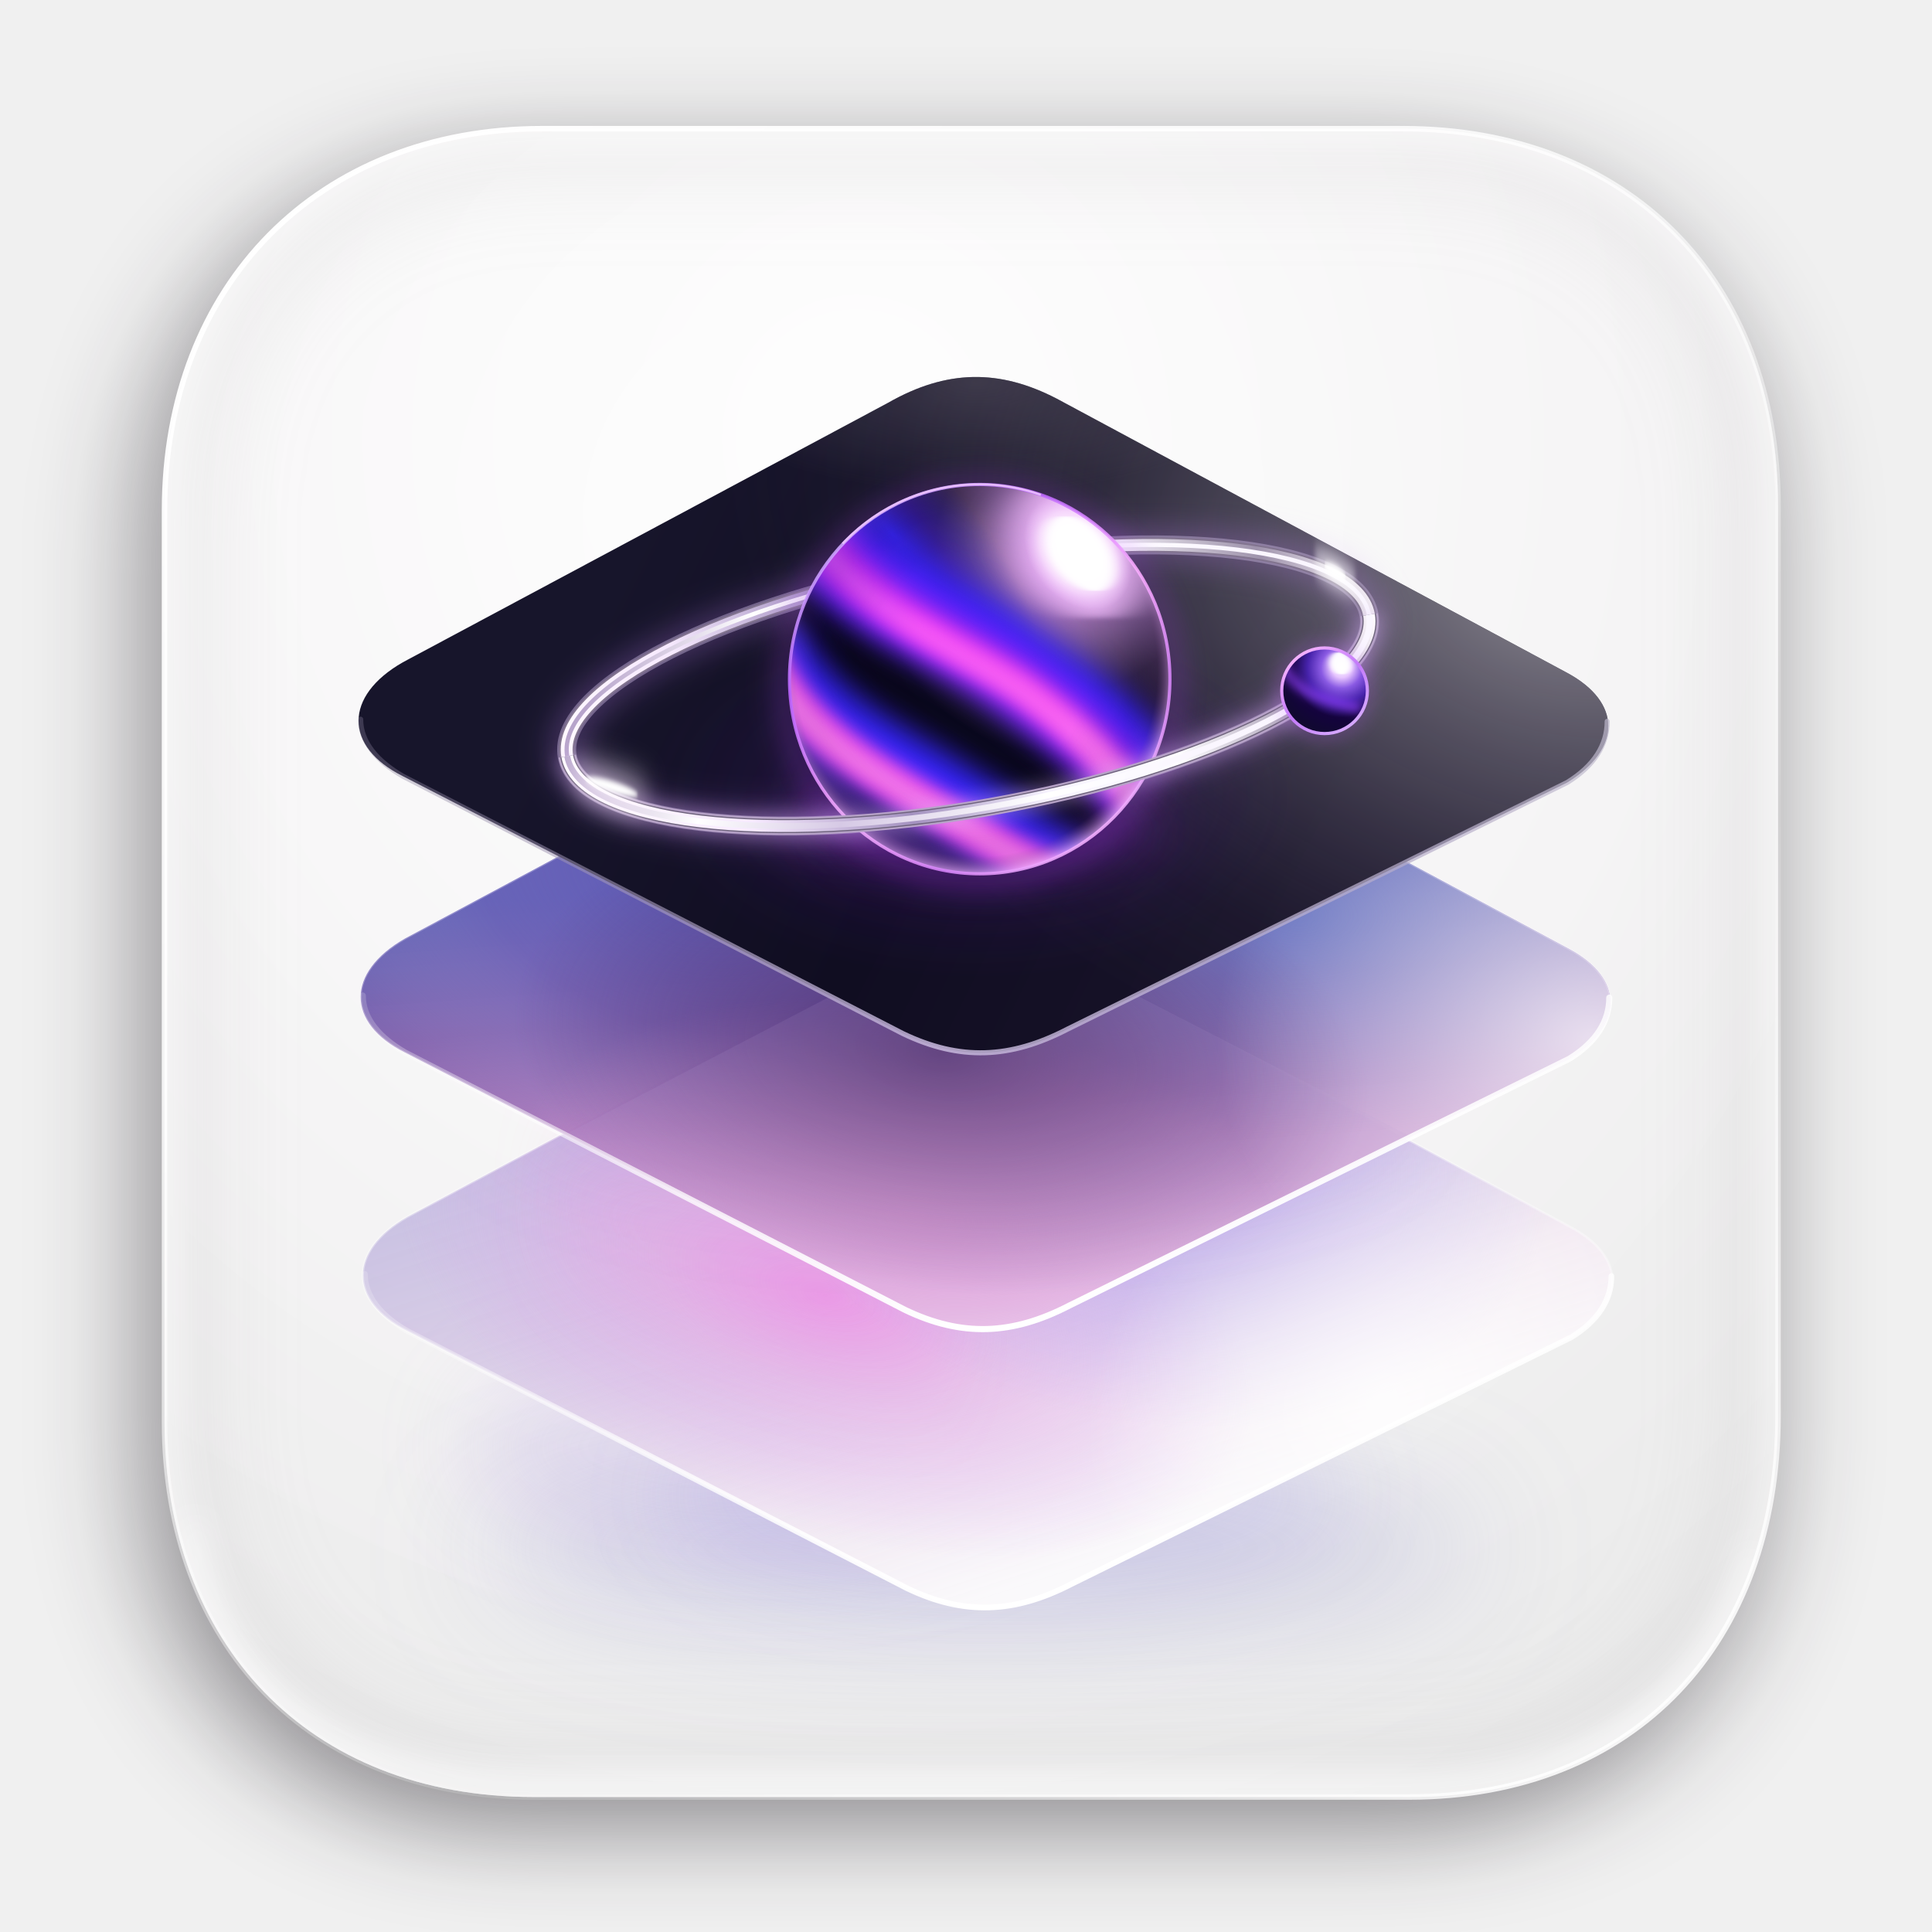
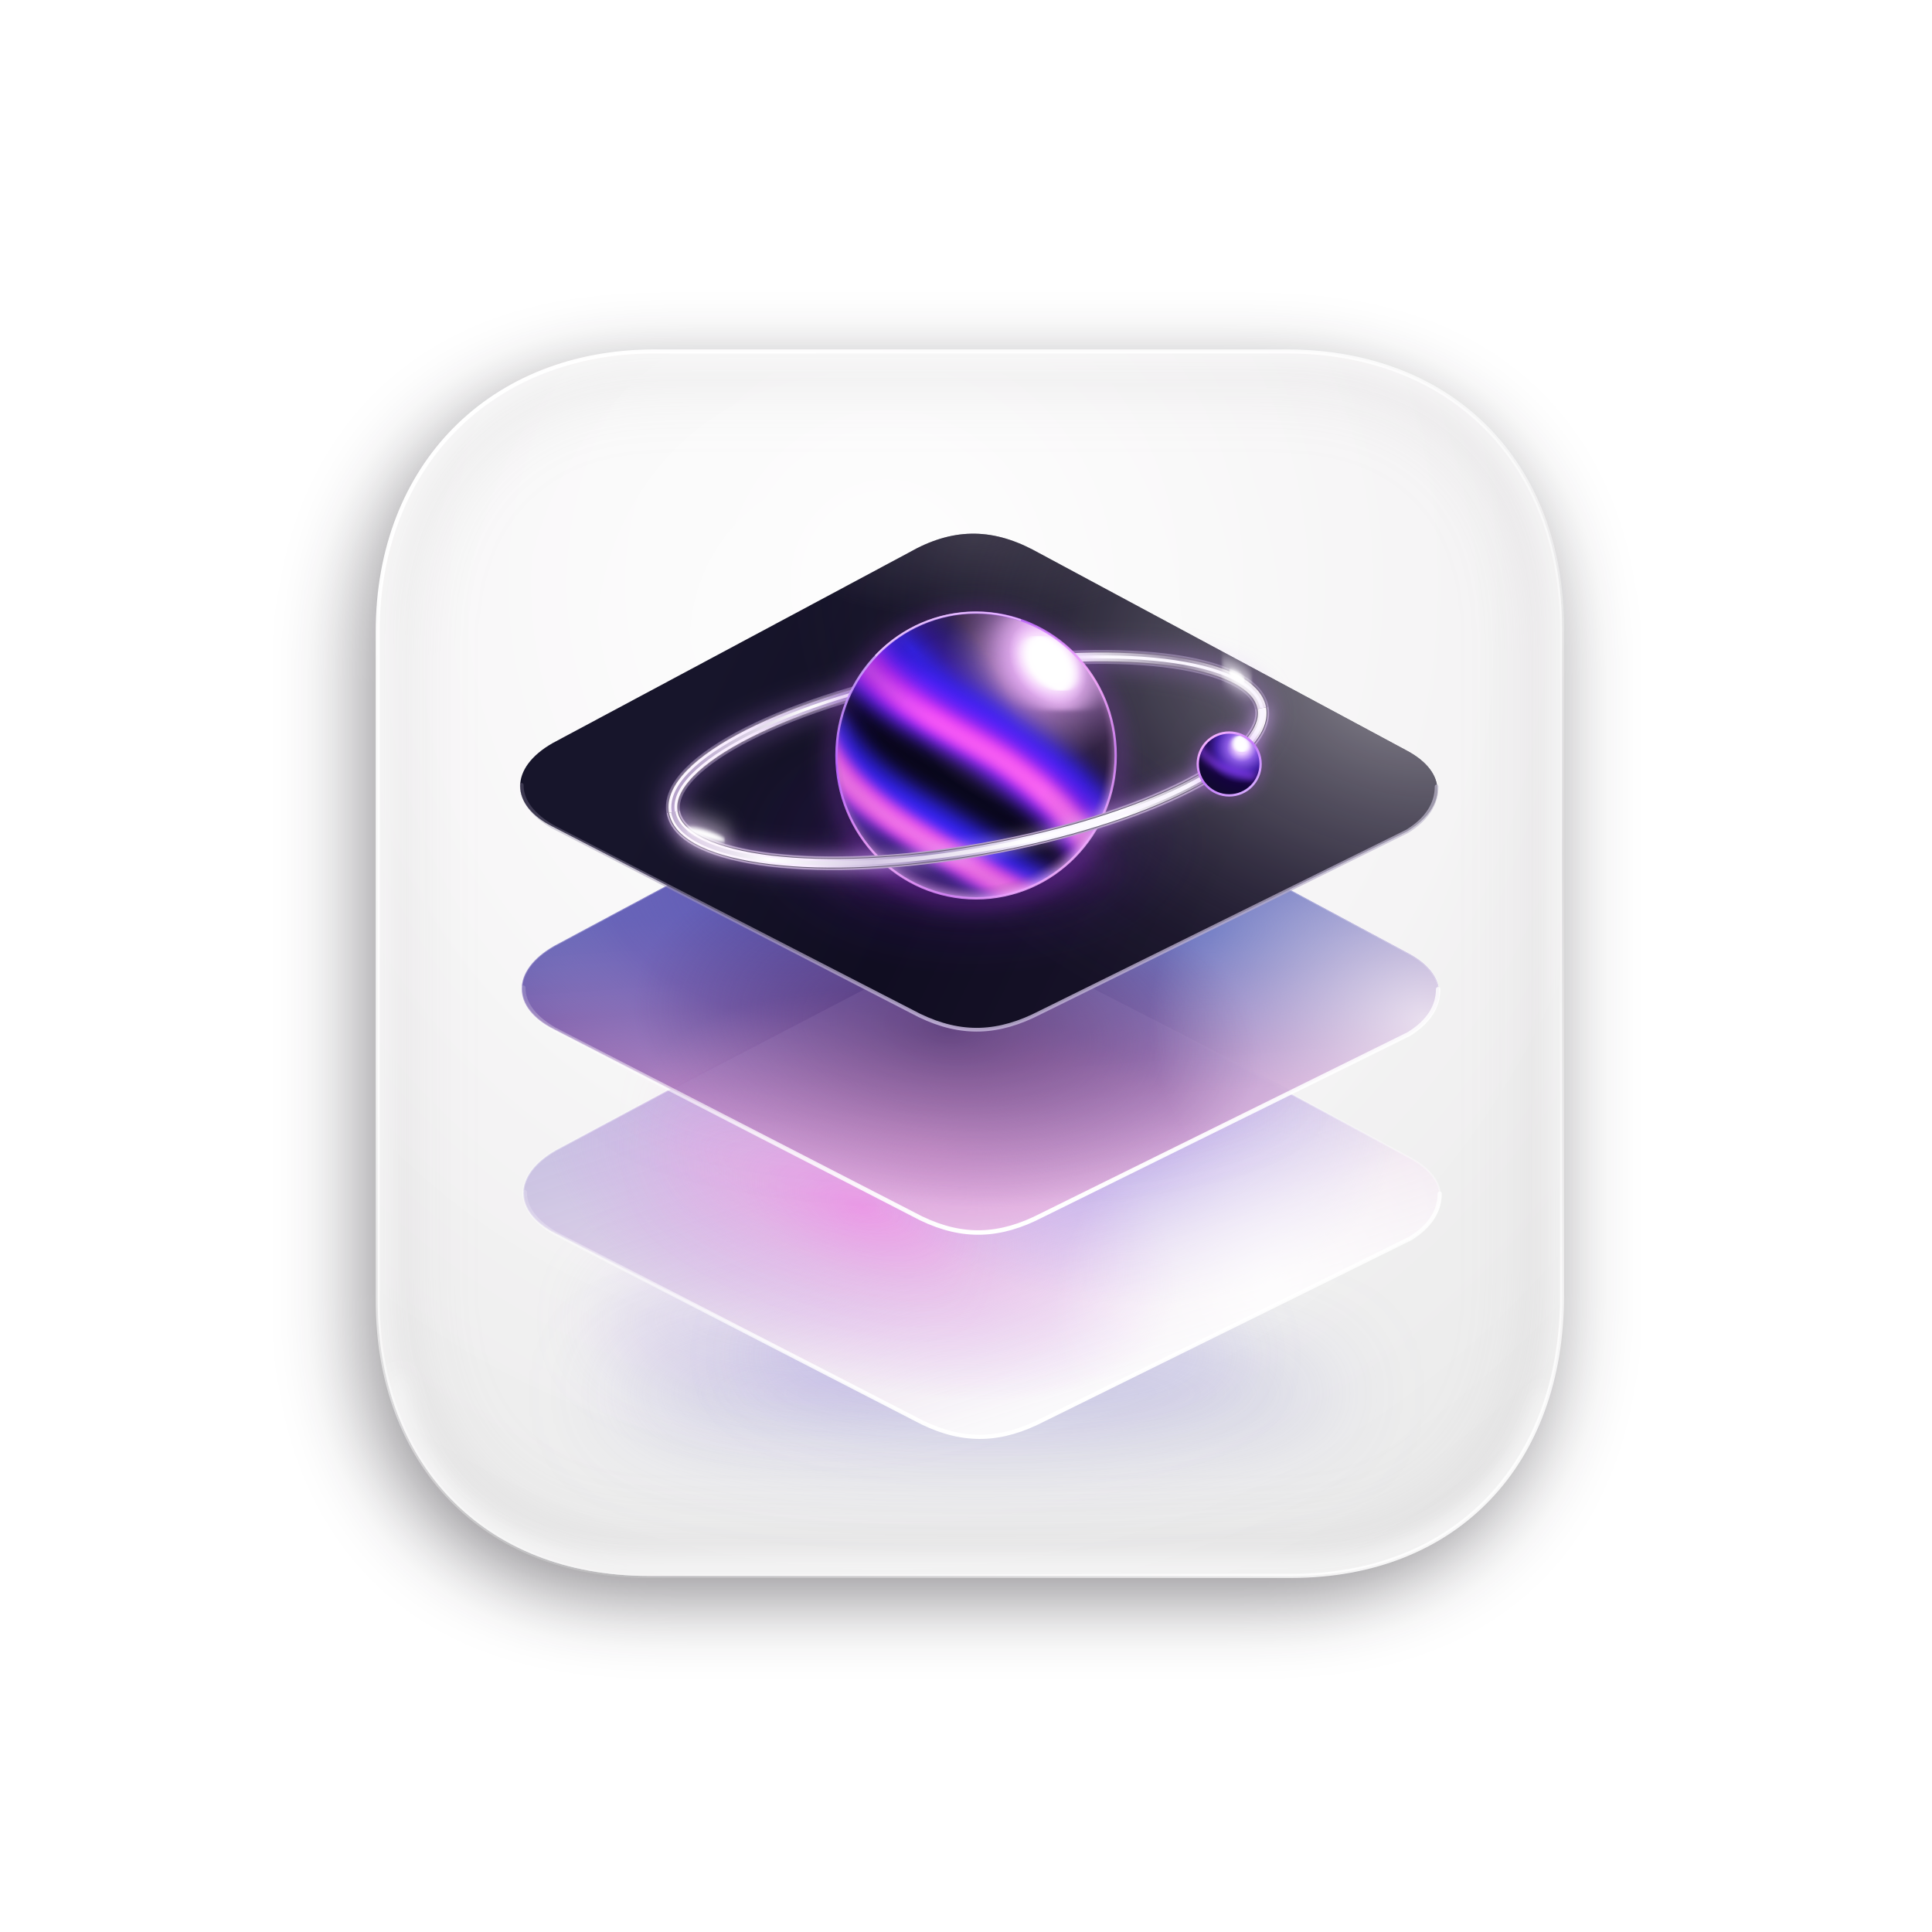
- <svg xmlns="http://www.w3.org/2000/svg" xmlns:xlink="http://www.w3.org/1999/xlink" width="1248" height="1248" viewBox="166 166 916 916" fill="none" role="img" aria-labelledby="icon-title icon-desc">
+ <svg xmlns="http://www.w3.org/2000/svg" xmlns:xlink="http://www.w3.org/1999/xlink" width="1248" height="1248" viewBox="0 0 1248 1248" fill="none" role="img" aria-labelledby="icon-title icon-desc">
  <defs>
    <path id="tile-outline" d="M 423 227 H 831 C 938 227 1009 299 1009 406 V 837 C 1009 945 941 1018 834 1018 H 419 C 312 1018 244 945 244 840 V 408 C 244 301 317 227 423 227 Z" />
    <path id="layer-outline" d="M 587 357 C 615 341 640 341 667 355 L 909 485 C 935 499 935 521 909 537 L 672 654 C 645 668 621 669 594 656 L 357 534 C 329 520 329 496 357 480 Z" />
    <path id="layer-front" d="M 337 507 C 337 518 345 527 357 534 L 594 656 C 621 669 645 668 672 654 L 909 537 C 922 529 928 519 928 508" />
    <clipPath id="tile-clip">
      <use xlink:href="#tile-outline" />
    </clipPath>
    <clipPath id="layer-clip">
      <use xlink:href="#layer-outline" />
    </clipPath>
    <clipPath id="planet-clip">
      <ellipse cx="630.5" cy="488" rx="90.2" ry="92.3" />
    </clipPath>
    <clipPath id="moon-clip">
      <circle cx="794" cy="493.5" r="20.3" />
    </clipPath>
    <filter id="blur-1" x="-80%" y="-80%" width="260%" height="260%" color-interpolation-filters="sRGB">
      <feGaussianBlur stdDeviation="1" />
    </filter>
    <filter id="blur-2" x="-80%" y="-80%" width="260%" height="260%" color-interpolation-filters="sRGB">
      <feGaussianBlur stdDeviation="2" />
    </filter>
    <filter id="blur-4" x="-80%" y="-80%" width="260%" height="260%" color-interpolation-filters="sRGB">
      <feGaussianBlur stdDeviation="4" />
    </filter>
    <filter id="blur-7" x="-80%" y="-80%" width="260%" height="260%" color-interpolation-filters="sRGB">
      <feGaussianBlur stdDeviation="7" />
    </filter>
    <filter id="blur-12" x="-100%" y="-100%" width="300%" height="300%" color-interpolation-filters="sRGB">
      <feGaussianBlur stdDeviation="12" />
    </filter>
    <filter id="blur-22" x="-100%" y="-100%" width="300%" height="300%" color-interpolation-filters="sRGB">
      <feGaussianBlur stdDeviation="22" />
    </filter>
    <filter id="blur-30" x="-100%" y="-150%" width="300%" height="400%" color-interpolation-filters="sRGB">
      <feGaussianBlur stdDeviation="30" />
    </filter>
    <filter id="tile-shadow" x="-20%" y="-15%" width="140%" height="150%" color-interpolation-filters="sRGB">
      <feGaussianBlur in="SourceAlpha" stdDeviation="27 24" result="shadow-blur" />
      <feOffset in="shadow-blur" dx="-8" dy="14" result="offset-shadow" />
      <feFlood flood-color="#16121a" flood-opacity="0.47" />
      <feComposite in2="offset-shadow" operator="in" />
    </filter>
    <radialGradient id="tile-surface" cx="0.43" cy="0.2" r="0.9" gradientTransform="translate(0 -.02) scale(1 1.04)">
      <stop stop-color="#fcfcfc" />
      <stop offset=".55" stop-color="#f3f2f3" />
      <stop offset=".85" stop-color="#ededed" />
      <stop offset="1" stop-color="#e8e8e8" />
    </radialGradient>
    <linearGradient id="tile-bevel" x1="300" y1="238" x2="890" y2="1010" gradientUnits="userSpaceOnUse">
      <stop stop-color="#ffffff" />
      <stop offset=".33" stop-color="#ffffff" stop-opacity=".85" />
      <stop offset=".7" stop-color="#ffffff" stop-opacity=".13" />
      <stop offset="1" stop-color="#ffffff" stop-opacity=".86" />
    </linearGradient>
    <radialGradient id="tile-soft-light" cx=".4" cy=".24" r=".7">
      <stop stop-color="#ffffff" stop-opacity=".52" />
      <stop offset="1" stop-color="#ffffff" stop-opacity="0" />
    </radialGradient>
    <linearGradient id="bottom-surface" x1="556" y1="360" x2="652" y2="655" gradientUnits="userSpaceOnUse">
      <stop stop-color="#afabd9" stop-opacity=".75" />
      <stop offset=".40" stop-color="#d2c3e3" stop-opacity=".81" />
      <stop offset=".75" stop-color="#f3e9f2" stop-opacity=".90" />
      <stop offset="1" stop-color="#fcfbfc" stop-opacity=".96" />
    </linearGradient>
    <radialGradient id="bottom-magenta" cx="0" cy="0" r="1" gradientUnits="userSpaceOnUse" gradientTransform="translate(555 517) rotate(19) scale(213 110)">
      <stop stop-color="#ec7de4" stop-opacity=".64" />
      <stop offset=".4" stop-color="#e29be4" stop-opacity=".43" />
      <stop offset="1" stop-color="#d291ef" stop-opacity="0" />
    </radialGradient>
    <radialGradient id="bottom-violet" cx="0" cy="0" r="1" gradientUnits="userSpaceOnUse" gradientTransform="translate(709 448) rotate(10) scale(193 130)">
      <stop stop-color="#9e82e6" stop-opacity=".72" />
      <stop offset="1" stop-color="#aca0ee" stop-opacity="0" />
    </radialGradient>
    <radialGradient id="bottom-white" cx="0" cy="0" r="1" gradientUnits="userSpaceOnUse" gradientTransform="translate(819 567) rotate(-28) scale(145 123)">
      <stop stop-color="#ffffff" stop-opacity=".75" />
      <stop offset="1" stop-color="#ffffff" stop-opacity="0" />
    </radialGradient>
    <linearGradient id="middle-surface" x1="620" y1="447" x2="636" y2="666" gradientUnits="userSpaceOnUse">
      <stop stop-color="#565db2" stop-opacity=".97" />
      <stop offset=".28" stop-color="#8061ad" stop-opacity=".96" />
      <stop offset=".5" stop-color="#a978bb" stop-opacity=".96" />
      <stop offset=".75" stop-color="#d4a5d7" stop-opacity=".95" />
      <stop offset="1" stop-color="#f7dcf1" stop-opacity=".98" />
    </linearGradient>
    <radialGradient id="middle-indigo" cx="0" cy="0" r="1" gradientUnits="userSpaceOnUse" gradientTransform="translate(495 448) rotate(15) scale(202 139)">
      <stop stop-color="#5d59b5" stop-opacity=".90" />
      <stop offset=".54" stop-color="#7565bc" stop-opacity=".48" />
      <stop offset="1" stop-color="#b0a2d8" stop-opacity="0" />
    </radialGradient>
    <radialGradient id="middle-magenta" cx="0" cy="0" r="1" gradientUnits="userSpaceOnUse" gradientTransform="translate(600 611) rotate(10) scale(193 99)">
      <stop stop-color="#e6a4de" stop-opacity=".88" />
      <stop offset="1" stop-color="#e1a0e0" stop-opacity="0" />
    </radialGradient>
    <radialGradient id="middle-sheen" cx="0" cy="0" r="1" gradientUnits="userSpaceOnUse" gradientTransform="translate(920 528) scale(178 153)">
      <stop stop-color="#ffffff" stop-opacity=".76" />
      <stop offset="1" stop-color="#ffffff" stop-opacity="0" />
    </radialGradient>
    <radialGradient id="middle-blue-reflection" cx="0" cy="0" r="1" gradientUnits="userSpaceOnUse" gradientTransform="translate(781 469) scale(186 104)">
      <stop stop-color="#6675c2" stop-opacity=".87" />
      <stop offset=".5" stop-color="#7382c9" stop-opacity=".40" />
      <stop offset="1" stop-color="#7a88c7" stop-opacity="0" />
    </radialGradient>
    <radialGradient id="middle-layer-shadow" cx="0" cy="0" r="1" gradientUnits="userSpaceOnUse" gradientTransform="translate(611 534) rotate(7) scale(204 113)">
      <stop stop-color="#32164f" stop-opacity=".66" />
      <stop offset=".45" stop-color="#482762" stop-opacity=".43" />
      <stop offset="1" stop-color="#482762" stop-opacity="0" />
    </radialGradient>
    <linearGradient id="glass-edge" x1="590" y1="458" x2="637" y2="666" gradientUnits="userSpaceOnUse">
      <stop stop-color="#ffffff" stop-opacity=".18" />
      <stop offset=".55" stop-color="#ffffff" stop-opacity=".76" />
      <stop offset="1" stop-color="#ffffff" />
    </linearGradient>
    <linearGradient id="top-surface" x1="462" y1="427" x2="788" y2="589" gradientUnits="userSpaceOnUse">
      <stop stop-color="#17152b" />
      <stop offset=".5" stop-color="#100d21" />
      <stop offset="1" stop-color="#181329" />
    </linearGradient>
    <radialGradient id="top-sheen" cx="0" cy="0" r="1" gradientUnits="userSpaceOnUse" gradientTransform="translate(900 447) rotate(17) scale(403 254)">
      <stop stop-color="#b8b6bb" stop-opacity=".68" />
      <stop offset=".42" stop-color="#8b8791" stop-opacity=".38" />
      <stop offset=".78" stop-color="#524c5e" stop-opacity=".10" />
      <stop offset="1" stop-color="#524c5e" stop-opacity="0" />
    </radialGradient>
    <radialGradient id="top-upper-reflection" cx="0" cy="0" r="1" gradientUnits="userSpaceOnUse" gradientTransform="translate(629 347) scale(138 53)">
      <stop stop-color="#817a85" stop-opacity=".32" />
      <stop offset="1" stop-color="#817a85" stop-opacity="0" />
    </radialGradient>
    <radialGradient id="top-purple-light" cx="0" cy="0" r="1" gradientUnits="userSpaceOnUse" gradientTransform="translate(628 543) scale(155 87)">
      <stop stop-color="#a42bf3" stop-opacity=".35" />
      <stop offset=".43" stop-color="#7e20d7" stop-opacity=".13" />
      <stop offset="1" stop-color="#4c18ac" stop-opacity="0" />
    </radialGradient>
    <linearGradient id="top-edge" x1="339" y1="513" x2="925" y2="651" gradientUnits="userSpaceOnUse">
      <stop stop-color="#8a829d" stop-opacity=".33" />
      <stop offset=".49" stop-color="#c6b7dc" stop-opacity=".87" />
      <stop offset=".82" stop-color="#b7adca" stop-opacity=".71" />
      <stop offset="1" stop-color="#c2bdce" stop-opacity=".68" />
    </linearGradient>
    <radialGradient id="planet-surface" cx="0" cy="0" r="1" gradientUnits="userSpaceOnUse" gradientTransform="translate(674 426) rotate(112) scale(162 151)">
      <stop stop-color="#fbd3ff" />
      <stop offset=".14" stop-color="#b880cd" />
      <stop offset=".29" stop-color="#735487" />
      <stop offset=".43" stop-color="#302341" />
      <stop offset=".61" stop-color="#080719" />
      <stop offset=".84" stop-color="#070314" />
      <stop offset="1" stop-color="#422679" />
    </radialGradient>
    <radialGradient id="planet-blue" cx="0" cy="0" r="1" gradientUnits="userSpaceOnUse" gradientTransform="translate(589 419) rotate(49) scale(98 37)">
      <stop stop-color="#3526fb" stop-opacity=".85" />
      <stop offset=".42" stop-color="#3a18d8" stop-opacity=".51" />
      <stop offset="1" stop-color="#251cdb" stop-opacity="0" />
    </radialGradient>
    <linearGradient id="planet-band" x1="553" y1="428" x2="711" y2="552" gradientUnits="userSpaceOnUse">
      <stop stop-color="#a324ed" />
      <stop offset=".30" stop-color="#f143f6" />
      <stop offset=".67" stop-color="#f653ef" />
      <stop offset="1" stop-color="#f781f0" />
    </linearGradient>
    <radialGradient id="planet-volume" cx="0" cy="0" r="1" gradientUnits="userSpaceOnUse" gradientTransform="translate(629 484) scale(94 97)">
      <stop offset=".55" stop-color="#000000" stop-opacity="0" />
      <stop offset=".79" stop-color="#130324" stop-opacity=".06" />
      <stop offset=".91" stop-color="#714180" stop-opacity=".14" />
      <stop offset="1" stop-color="#efb3ff" stop-opacity=".76" />
    </radialGradient>
    <linearGradient id="planet-rim" x1="566" y1="412" x2="693" y2="563" gradientUnits="userSpaceOnUse">
      <stop stop-color="#d2b4ff" />
      <stop offset=".24" stop-color="#bb63ff" />
      <stop offset=".55" stop-color="#fbadff" />
      <stop offset=".8" stop-color="#d684f9" />
      <stop offset="1" stop-color="#f6b5ff" />
    </linearGradient>
    <radialGradient id="planet-specular" cx=".5" cy=".5" r=".5">
      <stop stop-color="#ffffff" />
      <stop offset=".46" stop-color="#fffaff" stop-opacity=".98" />
      <stop offset=".72" stop-color="#fbe5ff" stop-opacity=".70" />
      <stop offset="1" stop-color="#f4cdff" stop-opacity="0" />
    </radialGradient>
    <linearGradient id="orbit-chrome" x1="441" y1="539" x2="806" y2="422" gradientUnits="userSpaceOnUse">
      <stop stop-color="#fffbff" />
      <stop offset=".19" stop-color="#f7eaff" />
      <stop offset=".38" stop-color="#a391bf" />
      <stop offset=".55" stop-color="#f7f3ff" />
      <stop offset=".72" stop-color="#fdfcff" />
      <stop offset=".89" stop-color="#9e92ab" />
      <stop offset="1" stop-color="#fffaff" />
    </linearGradient>
    <linearGradient id="orbit-inner" x1="444" y1="472" x2="729" y2="555" gradientUnits="userSpaceOnUse">
      <stop stop-color="#b7a4cb" />
      <stop offset=".25" stop-color="#ffffff" />
      <stop offset=".47" stop-color="#d6c9e5" />
      <stop offset=".77" stop-color="#ffffff" />
      <stop offset="1" stop-color="#faf6ff" />
    </linearGradient>
    <radialGradient id="moon-surface" cx=".70" cy=".23" r=".83">
      <stop stop-color="#ffffff" />
      <stop offset=".14" stop-color="#e6c4ff" />
      <stop offset=".29" stop-color="#8a5ae3" />
      <stop offset=".48" stop-color="#4723ac" />
      <stop offset=".70" stop-color="#14033e" />
      <stop offset="1" stop-color="#100a2e" />
    </radialGradient>
    <linearGradient id="moon-rim" x1="776" y1="475" x2="805" y2="512" gradientUnits="userSpaceOnUse">
      <stop stop-color="#ffbeff" />
      <stop offset=".54" stop-color="#c379fa" />
      <stop offset="1" stop-color="#d6a9ff" />
    </linearGradient>
    <ellipse id="orbit-path" cx="625" cy="491" rx="193" ry="58.5" transform="rotate(-10 625 491)" />
    <path id="orbit-front" d="M 815.068 457.486 A 193 58.5 -10 0 1 434.932 524.514" />
  </defs>
+   <g id="canvas-background">
+     <rect width="1248" height="1248" fill="#ffffff" />
+   </g>
  <g id="app-tile">
    <use xlink:href="#tile-outline" fill="#000000" filter="url(#tile-shadow)" />
    <use xlink:href="#tile-outline" fill="url(#tile-surface)" />
    <g clip-path="url(#tile-clip)">
      <use xlink:href="#tile-outline" fill="url(#tile-soft-light)" />
      <use xlink:href="#tile-outline" stroke="#aeaaad" stroke-width="38" opacity=".19" filter="url(#blur-22)" />
      <use xlink:href="#tile-outline" stroke="#ffffff" stroke-width="15" opacity=".56" filter="url(#blur-7)" />
      <path d="M 257 888 C 260 966 321 1011 417 1011 H 837 C 927 1011 985 965 999 900" stroke="#ffffff" stroke-width="10" opacity=".50" filter="url(#blur-7)" />
    </g>
    <use xlink:href="#tile-outline" stroke="url(#tile-bevel)" stroke-width="2.6" />
  </g>
  <g id="layer-ambient-shadows" clip-path="url(#tile-clip)">
    <ellipse cx="631" cy="900" rx="235" ry="37" fill="#8181c4" opacity=".28" filter="url(#blur-30)" />
    <ellipse cx="529" cy="852" rx="141" ry="53" fill="#b59be2" opacity=".24" filter="url(#blur-22)" />
    <ellipse cx="643" cy="875" rx="158" ry="41" fill="#9a88e8" opacity=".18" filter="url(#blur-22)" />
  </g>
  <g id="memory-layer-bottom" transform="translate(2 263)">
    <use xlink:href="#layer-outline" fill="url(#bottom-surface)" />
    <g clip-path="url(#layer-clip)">
      <use xlink:href="#layer-outline" fill="url(#bottom-magenta)" />
      <use xlink:href="#layer-outline" fill="url(#bottom-violet)" />
      <use xlink:href="#layer-outline" fill="url(#bottom-white)" />
      <ellipse cx="615" cy="428" rx="212" ry="46" fill="#8365ba" opacity=".13" filter="url(#blur-22)" />
    </g>
    <use xlink:href="#layer-outline" stroke="#ffffff" stroke-width="1.1" opacity=".35" />
    <use xlink:href="#layer-front" stroke="url(#glass-edge)" stroke-width="2.7" stroke-linecap="round" />
  </g>
  <g id="layer-reflected-magenta" clip-path="url(#tile-clip)">
    <ellipse cx="522" cy="764" rx="107" ry="27" transform="rotate(20 522 764)" fill="#ff8de8" opacity=".20" filter="url(#blur-22)" />
  </g>
  <g id="memory-layer-middle" transform="translate(1 131)">
    <use xlink:href="#layer-outline" fill="url(#middle-surface)" />
    <g clip-path="url(#layer-clip)">
      <use xlink:href="#layer-outline" fill="url(#middle-indigo)" />
      <use xlink:href="#layer-outline" fill="url(#middle-magenta)" />
      <use xlink:href="#layer-outline" fill="url(#middle-blue-reflection)" />
      <use xlink:href="#layer-outline" fill="url(#middle-layer-shadow)" />
      <use xlink:href="#layer-outline" fill="url(#middle-sheen)" />
      <path d="M 358 612 L 594 489 C 622 475 644 475 671 490 L 910 613 L 927 681 H 337 Z" fill="#bea4d7" opacity=".12" />
    </g>
    <use xlink:href="#layer-outline" stroke="#f9f2ff" stroke-width="1" opacity=".27" />
    <use xlink:href="#layer-front" stroke="url(#glass-edge)" stroke-width="2.9" stroke-linecap="round" />
  </g>
  <g id="memory-layer-top">
    <use xlink:href="#layer-outline" fill="url(#top-surface)" />
    <g clip-path="url(#layer-clip)">
      <use xlink:href="#layer-outline" fill="url(#top-sheen)" />
      <use xlink:href="#layer-outline" fill="url(#top-upper-reflection)" />
      <use xlink:href="#layer-outline" fill="url(#top-purple-light)" />
      <ellipse cx="630" cy="563" rx="74" ry="22" fill="#190534" opacity=".55" filter="url(#blur-12)" />
      <ellipse cx="626" cy="559" rx="93" ry="16" fill="#b739ff" opacity=".24" filter="url(#blur-12)" />
    </g>
    <use xlink:href="#layer-front" stroke="url(#top-edge)" stroke-width="2.4" stroke-linecap="round" />
  </g>
  <g id="relay-orbit-back">
    <use xlink:href="#orbit-path" stroke="#c988ff" stroke-width="16" opacity=".26" filter="url(#blur-7)" />
    <use xlink:href="#orbit-path" stroke="#c8b6dd" stroke-width="9" opacity=".43" />
    <use xlink:href="#orbit-path" stroke="#82748f" stroke-width="7.1" />
    <use xlink:href="#orbit-path" stroke="url(#orbit-chrome)" stroke-width="5.6" />
    <use xlink:href="#orbit-path" stroke="url(#orbit-inner)" stroke-width="2.0" />
  </g>
  <g id="central-purple-sphere">
    <ellipse cx="630.5" cy="490" rx="92" ry="93" stroke="#ba4fff" stroke-width="5" opacity=".52" filter="url(#blur-7)" />
    <ellipse cx="630.5" cy="488" rx="90.2" ry="92.3" fill="url(#planet-surface)" />
    <g clip-path="url(#planet-clip)">
      <ellipse cx="630.5" cy="488" rx="90.2" ry="92.3" fill="url(#planet-blue)" />
      <path d="M 541 399 C 565 448 617 457 650 484 C 679 505 706 523 719 557" stroke="#3620fc" stroke-width="42" opacity=".98" filter="url(#blur-7)" />
      <path d="M 544 404 C 564 449 612 465 648 490 C 678 511 700 533 711 557" stroke="#b224f1" stroke-width="24" filter="url(#blur-7)" />
      <path d="M 544 407 C 565 450 612 468 648 491 C 678 512 698 533 710 556" stroke="url(#planet-band)" stroke-width="14.5" filter="url(#blur-4)" />
      <path d="M 546 409 C 565 450 611 469 647 492 C 677 512 698 534 710 556" stroke="#ff83f6" stroke-width="4.5" opacity=".58" filter="url(#blur-4)" />
      <path d="M 528 466 C 547 510 582 522 617 545 C 645 562 670 580 699 595" stroke="#3625ff" stroke-width="34" opacity=".98" filter="url(#blur-7)" />
      <path d="M 529 477 C 546 514 582 533 615 553 C 643 569 670 585 699 598" stroke="#e842ef" stroke-width="19" filter="url(#blur-4)" />
      <path d="M 529 478 C 546 515 582 534 615 553 C 643 570 670 585 699 598" stroke="#ff8cf0" stroke-width="8.3" opacity=".91" filter="url(#blur-4)" />
      <ellipse cx="630.5" cy="488" rx="90.2" ry="92.3" fill="url(#planet-volume)" />
      <ellipse cx="677" cy="427" rx="26" ry="36" transform="rotate(-39 677 427)" fill="#f6c2ff" opacity=".78" filter="url(#blur-7)" />
      <ellipse cx="677" cy="428" rx="22" ry="30" transform="rotate(-39 677 428)" fill="url(#planet-specular)" />
      <ellipse cx="678.2" cy="428.5" rx="12.7" ry="20.4" transform="rotate(-39 678.2 428.5)" fill="#ffffff" opacity=".96" filter="url(#blur-2)" />
    </g>
    <ellipse cx="630.5" cy="488" rx="90.2" ry="92.3" stroke="url(#planet-rim)" stroke-width="1.5" opacity=".88" />
    <path d="M 565.5 423.7 A 90.2 92.3 0 0 1 659.5 400.6" stroke="#efc7ff" stroke-width="1.0" opacity=".85" />
  </g>
  <g id="relay-orbit-front">
    <use xlink:href="#orbit-front" stroke="#deb8fa" stroke-width="12" opacity=".34" filter="url(#blur-4)" />
    <use xlink:href="#orbit-front" stroke="#b6a2c7" stroke-width="8.4" />
    <use xlink:href="#orbit-front" stroke="#6f647d" stroke-width="6.7" />
    <use xlink:href="#orbit-front" stroke="url(#orbit-chrome)" stroke-width="5.6" />
    <use xlink:href="#orbit-front" stroke="url(#orbit-inner)" stroke-width="2.8" />
    <g id="orbit-highlights">
      <ellipse cx="456" cy="539" rx="19" ry="5.0" transform="rotate(18 456 539)" fill="#fff3ff" opacity=".95" filter="url(#blur-7)" />
      <ellipse cx="456" cy="539" rx="13" ry="2.6" transform="rotate(18 456 539)" fill="#ffffff" filter="url(#blur-1)" />
      <ellipse cx="799" cy="437" rx="12" ry="5.0" transform="rotate(37 799 437)" fill="#ffffff" opacity=".88" filter="url(#blur-4)" />
      <ellipse cx="799" cy="437" rx="6" ry="2.6" transform="rotate(37 799 437)" fill="#ffffff" filter="url(#blur-1)" />
    </g>
  </g>
  <g id="relay-satellite">
    <circle cx="794" cy="493.5" r="21" stroke="#c364ff" stroke-width="3" opacity=".46" filter="url(#blur-4)" />
    <circle cx="794" cy="493.5" r="20.3" fill="url(#moon-surface)" />
    <g clip-path="url(#moon-clip)">
      <path d="M 774 478 C 777 493 790 497 811 502" stroke="#9340ff" stroke-width="5" opacity=".61" filter="url(#blur-2)" />
      <ellipse cx="801.5" cy="480.5" rx="4.8" ry="5.5" transform="rotate(-38 801.5 480.5)" fill="#ffffff" opacity=".96" filter="url(#blur-1)" />
    </g>
    <circle cx="794" cy="493.5" r="20.3" stroke="url(#moon-rim)" stroke-width="1.5" />
  </g>
</svg>
